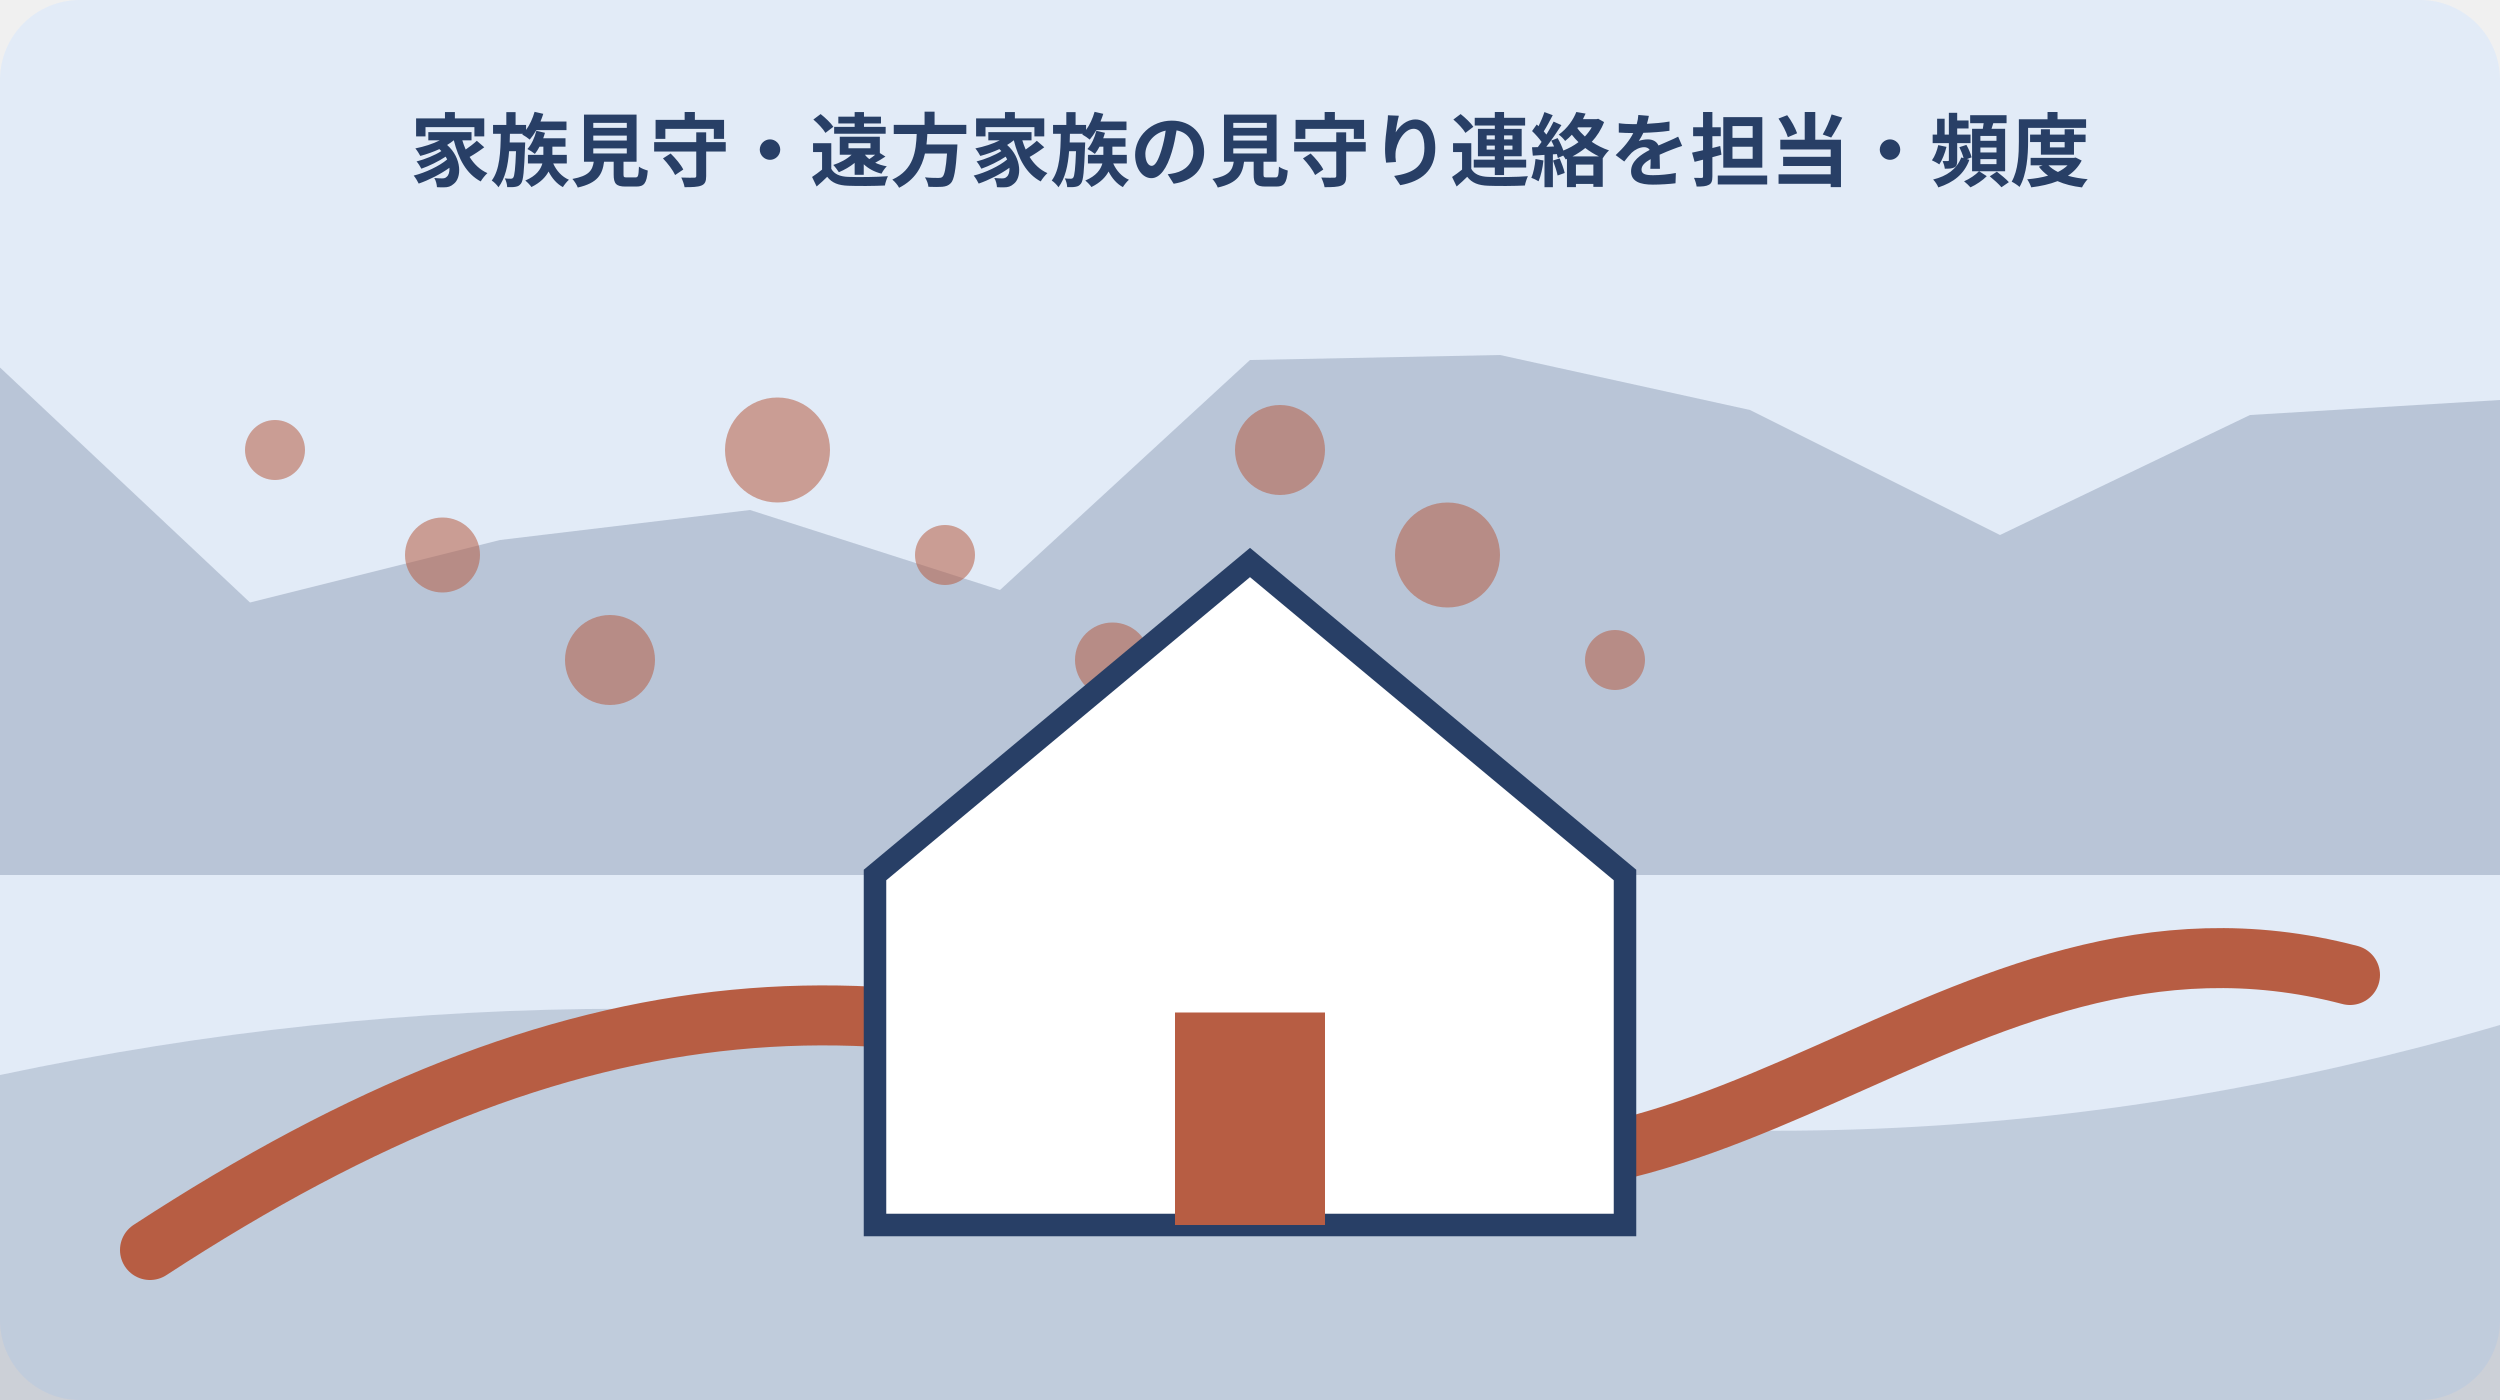
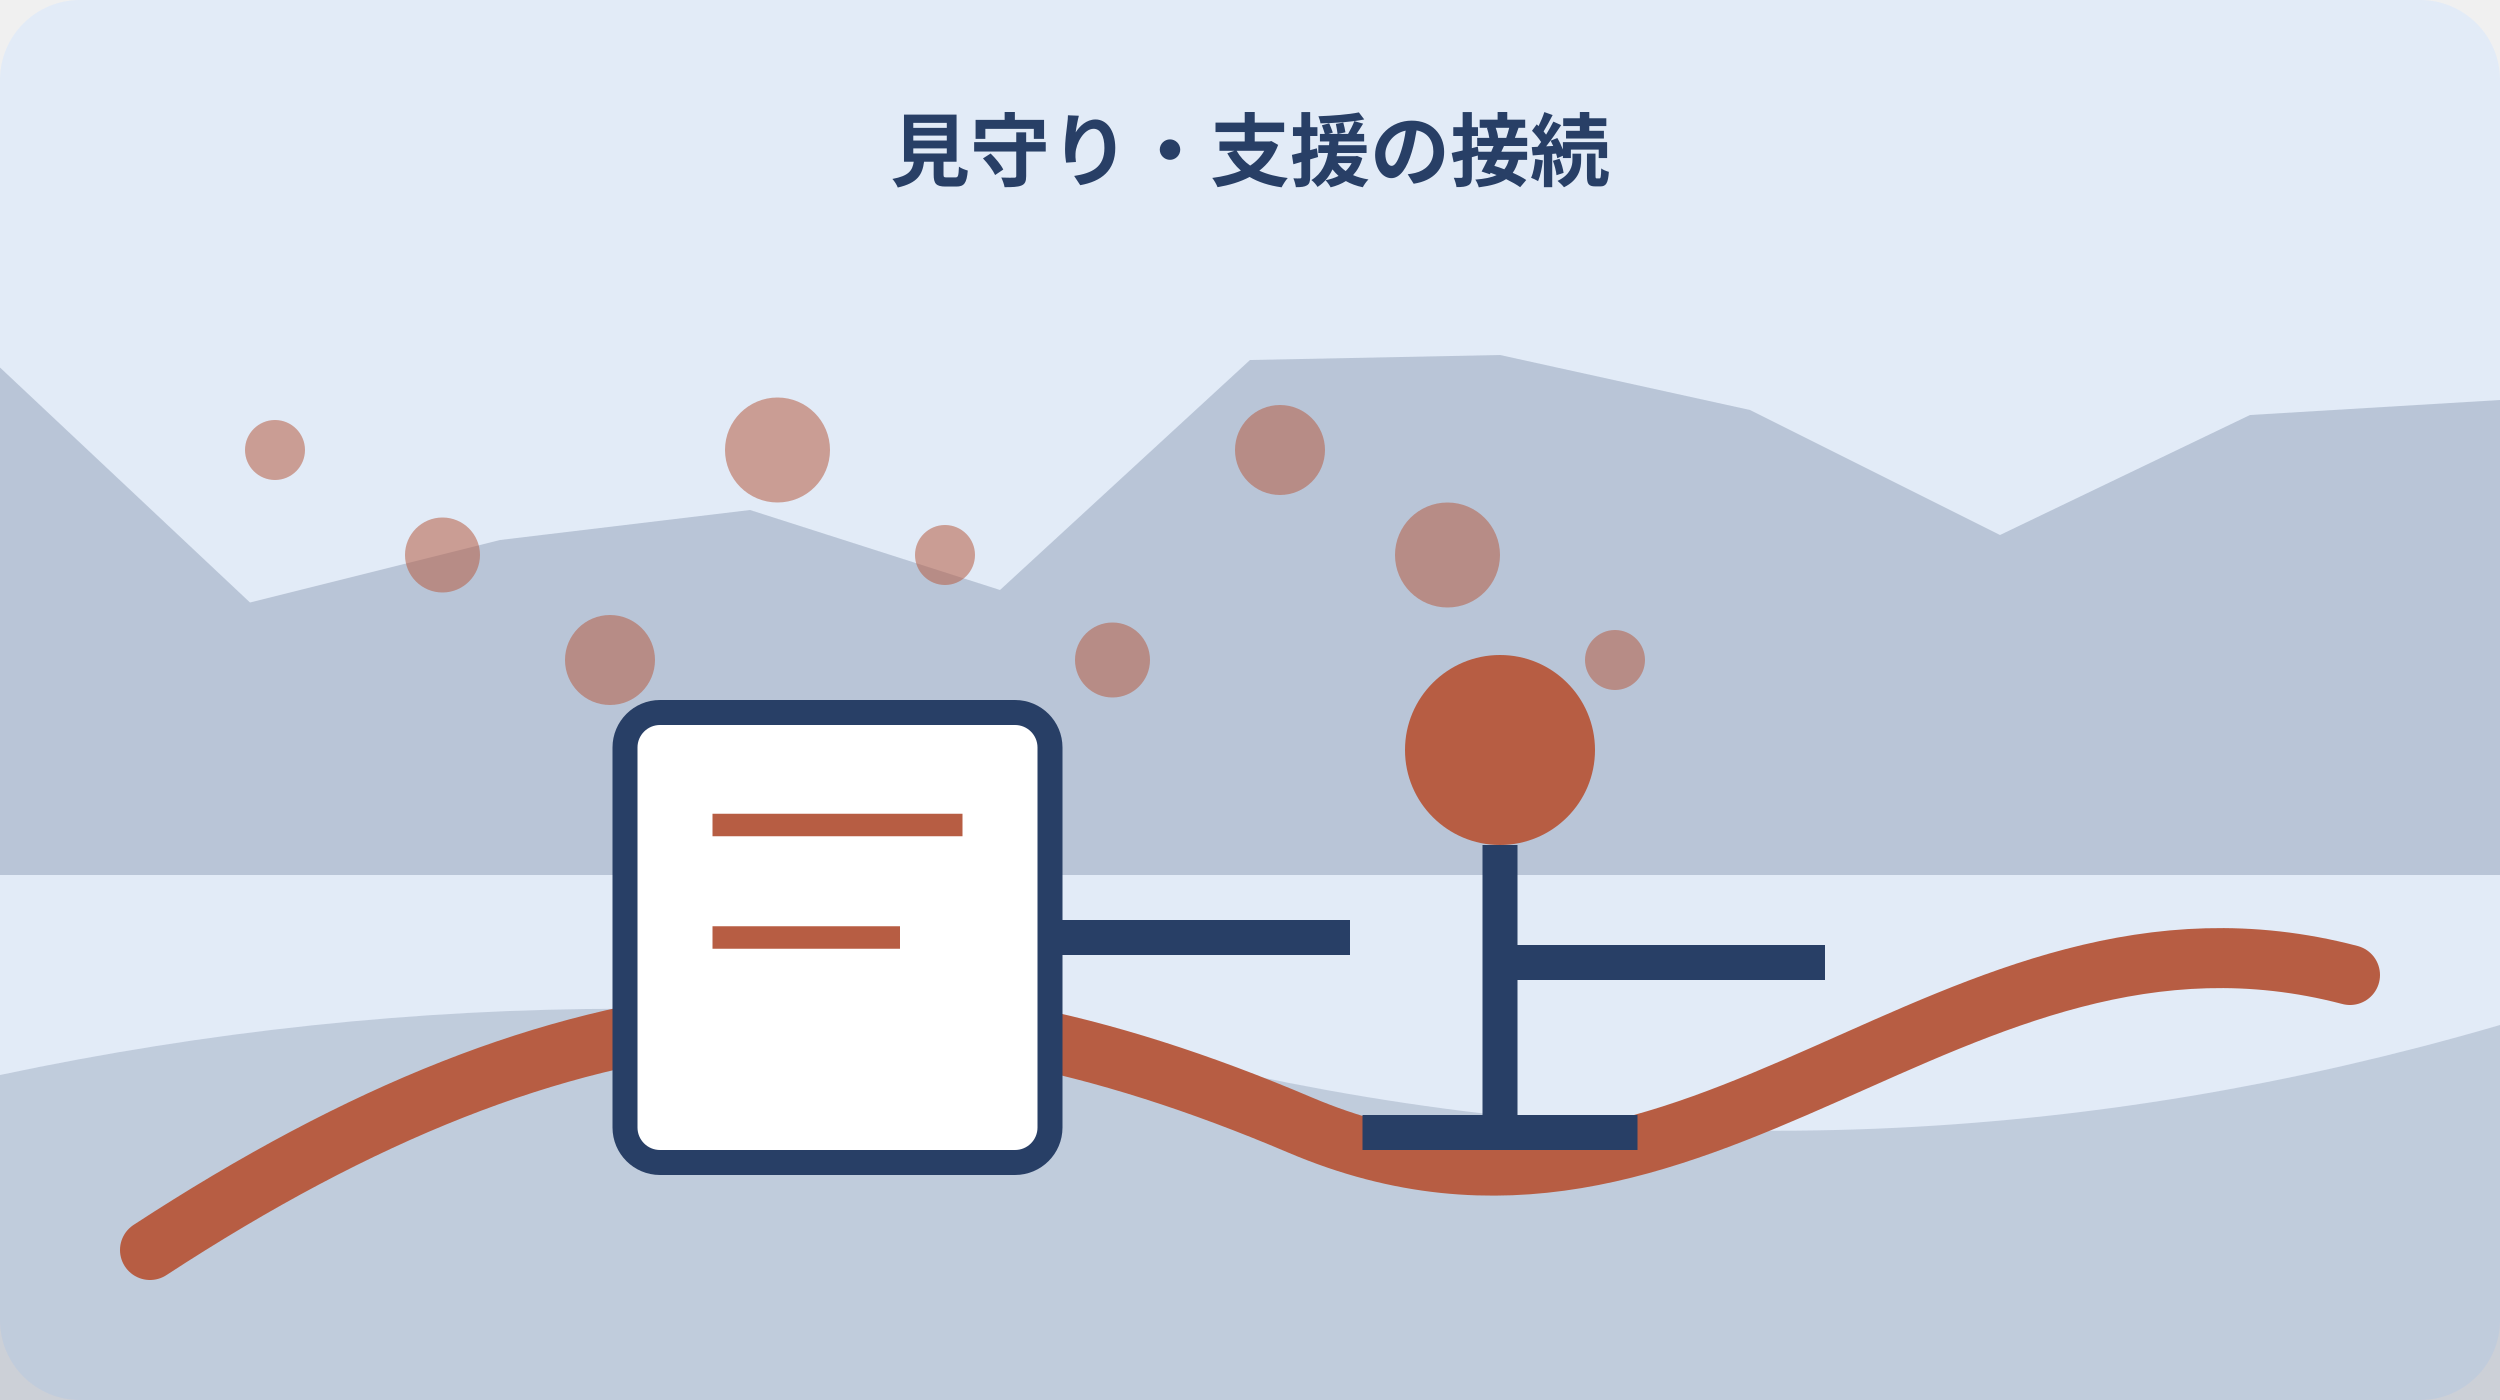
<svg xmlns="http://www.w3.org/2000/svg" width="1000" height="560" viewBox="0 0 1000 560" role="img" aria-labelledby="title desc" data-illustration="mori-editorial" data-topic-id="280" data-scene-index="3">
  <rect width="1000" height="560" rx="32" fill="#e2ebf7" />
  <polygon points="0,147 100,241 200,216 300,204 400,236 500,144 600,142 700,164 800,214 900,166 1000,160 1000,350 0,350" fill="#283f66" opacity=".22" />
  <path d="M0 430 Q250 377 500 430 T1000 410 V560 H0Z" fill="#283f66" opacity=".18" />
  <path d="M60 500 C230 389 360 382 520 450 S780 348 940 390" fill="none" stroke="#b75d43" stroke-width="24" stroke-linecap="round" />
  <circle cx="110" cy="180" r="12" fill="#b75d43" opacity=".55" />
  <circle cx="177" cy="222" r="15" fill="#b75d43" opacity=".55" />
  <circle cx="244" cy="264" r="18" fill="#b75d43" opacity=".55" />
  <circle cx="311" cy="180" r="21" fill="#b75d43" opacity=".55" />
  <circle cx="378" cy="222" r="12" fill="#b75d43" opacity=".55" />
  <circle cx="445" cy="264" r="15" fill="#b75d43" opacity=".55" />
  <circle cx="512" cy="180" r="18" fill="#b75d43" opacity=".55" />
  <circle cx="579" cy="222" r="21" fill="#b75d43" opacity=".55" />
  <circle cx="646" cy="264" r="12" fill="#b75d43" opacity=".55" />
-   <g data-scene="home">
-     <path d="M350 350 500 225l150 125v140H350Z" fill="#fff" stroke="#283f66" stroke-width="9" />
-     <rect x="470" y="405" width="60" height="85" fill="#b75d43" />
+   <g data-scene="emergency-kit-support-route">
+     <rect x="250" y="285" width="170" height="180" rx="14" fill="#fff" stroke="#283f66" stroke-width="10" />
+     <path d="M285 330h100M285 375h75" stroke="#b75d43" stroke-width="9" />
+     <path d="M420 375h120" stroke="#283f66" stroke-width="14" />
+     <circle cx="600" cy="300" r="38" fill="#b75d43" />
+     <path d="M600 338v115M545 453h110M600 385h130" stroke="#283f66" stroke-width="14" />
  </g>
-   <text x="500" y="72" text-anchor="middle" font-family="sans-serif" font-size="32" font-weight="700" fill="#283f66">家族見守・遠方家族の見守り連絡を担当・頻度</text>
+   <text x="500" y="72" text-anchor="middle" font-family="sans-serif" font-size="32" font-weight="700" fill="#283f66">見守り・支援の接続</text>
</svg>
